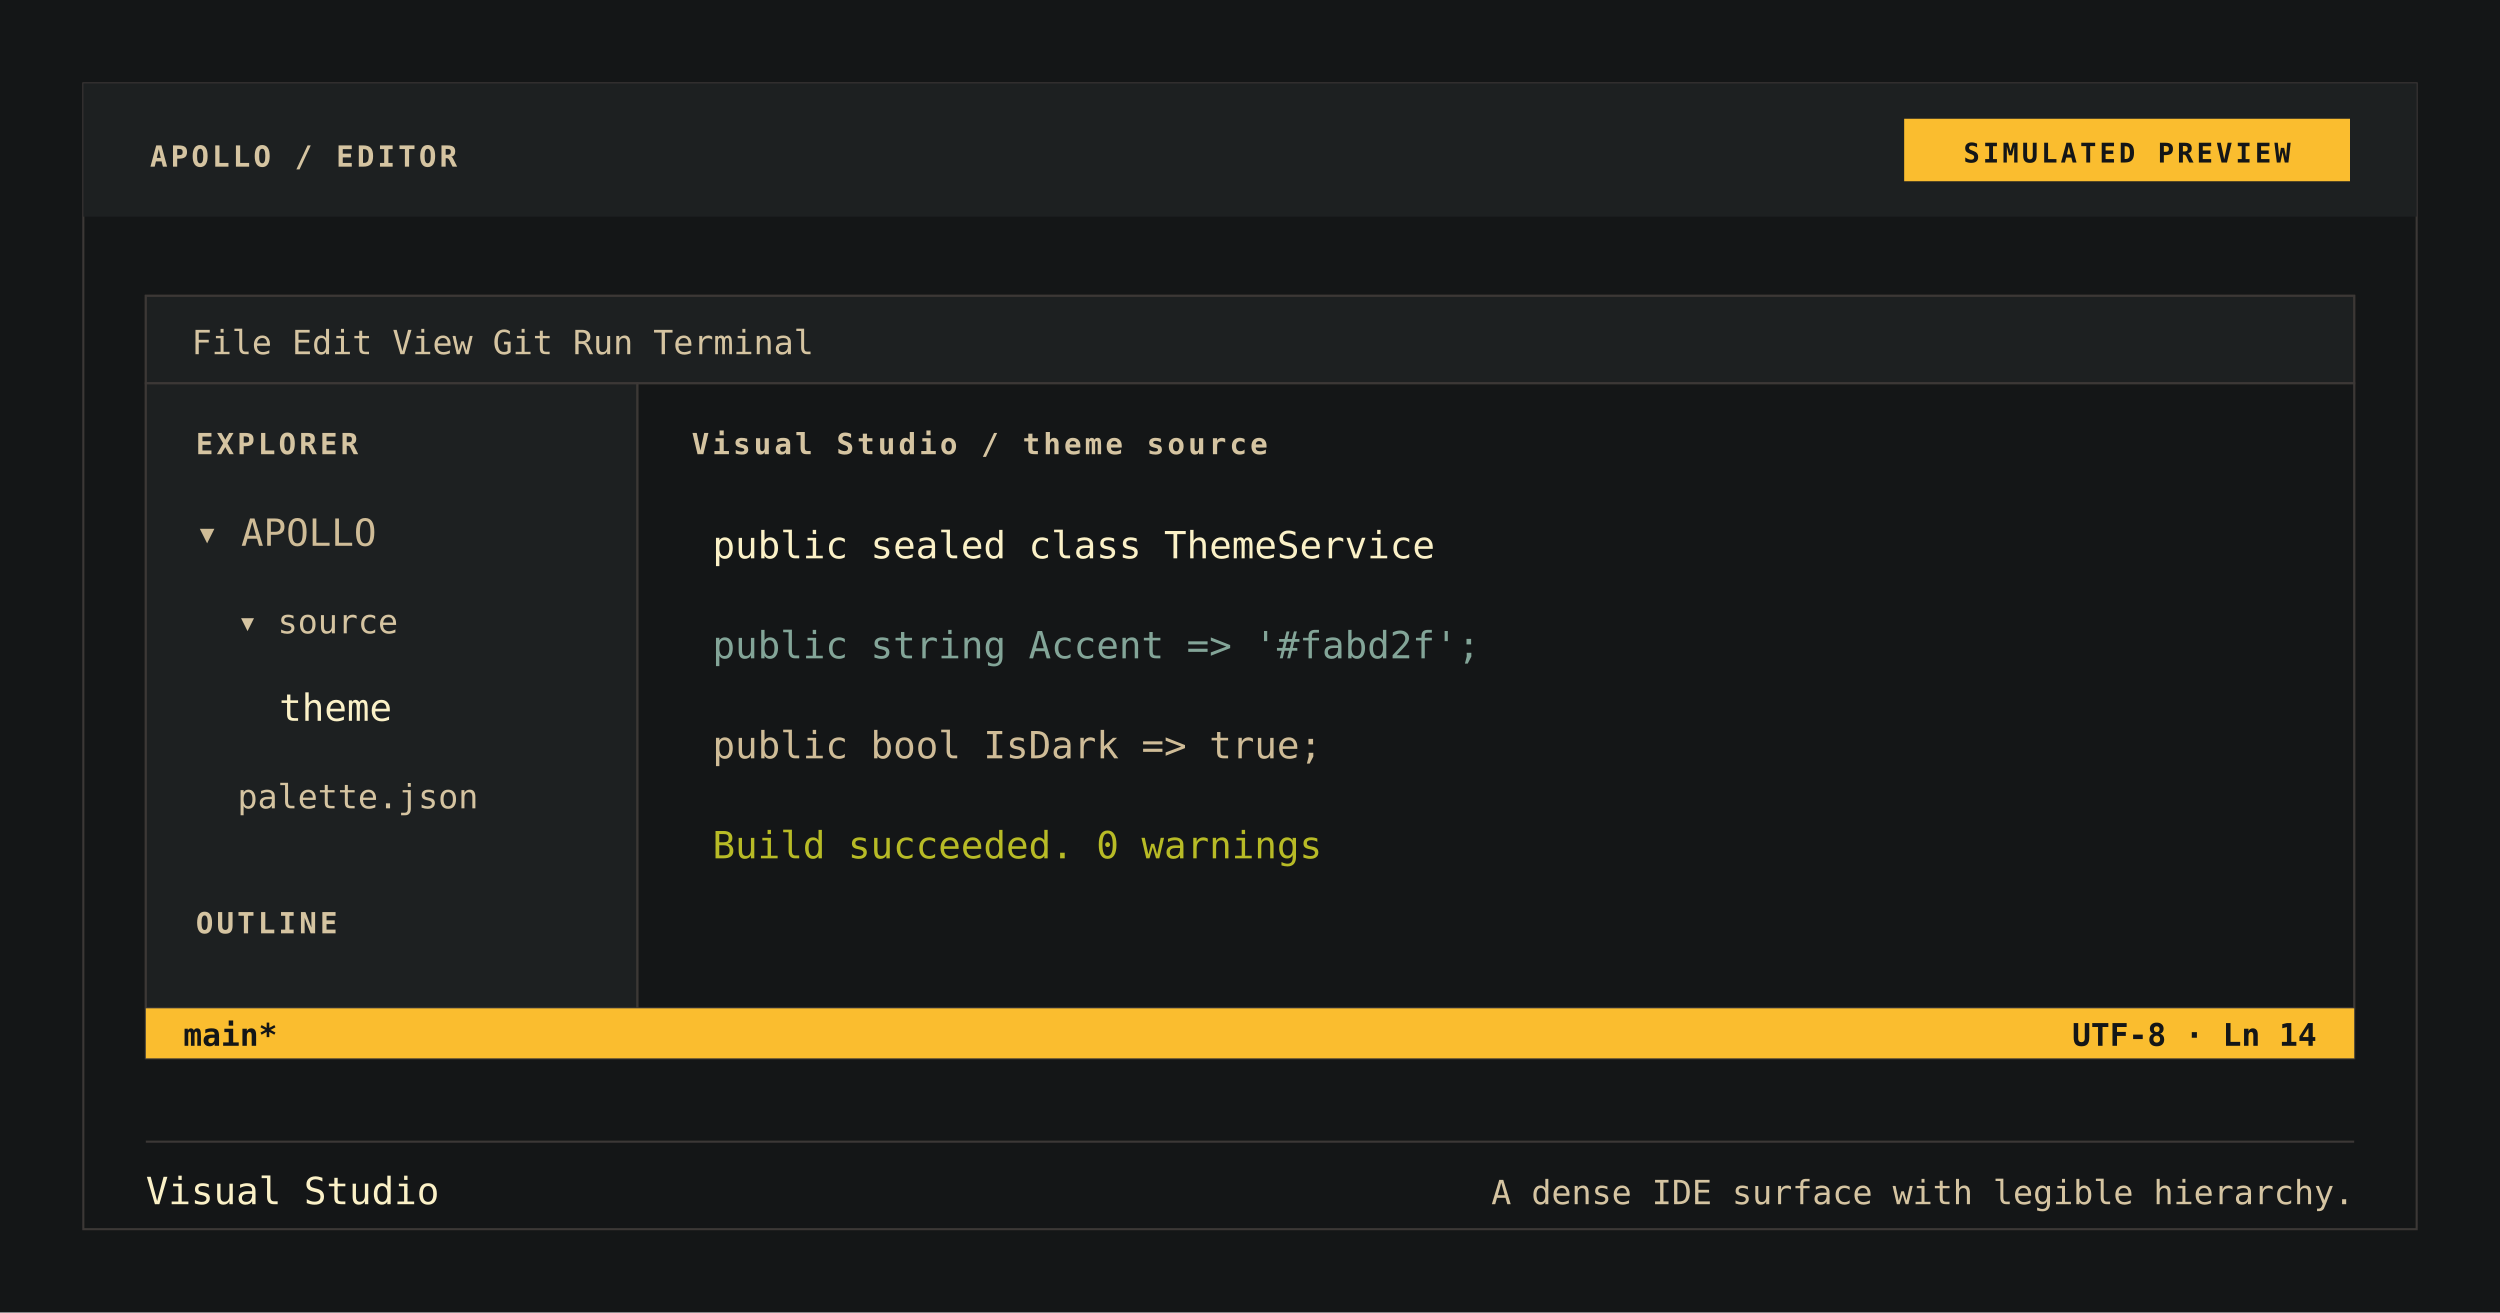
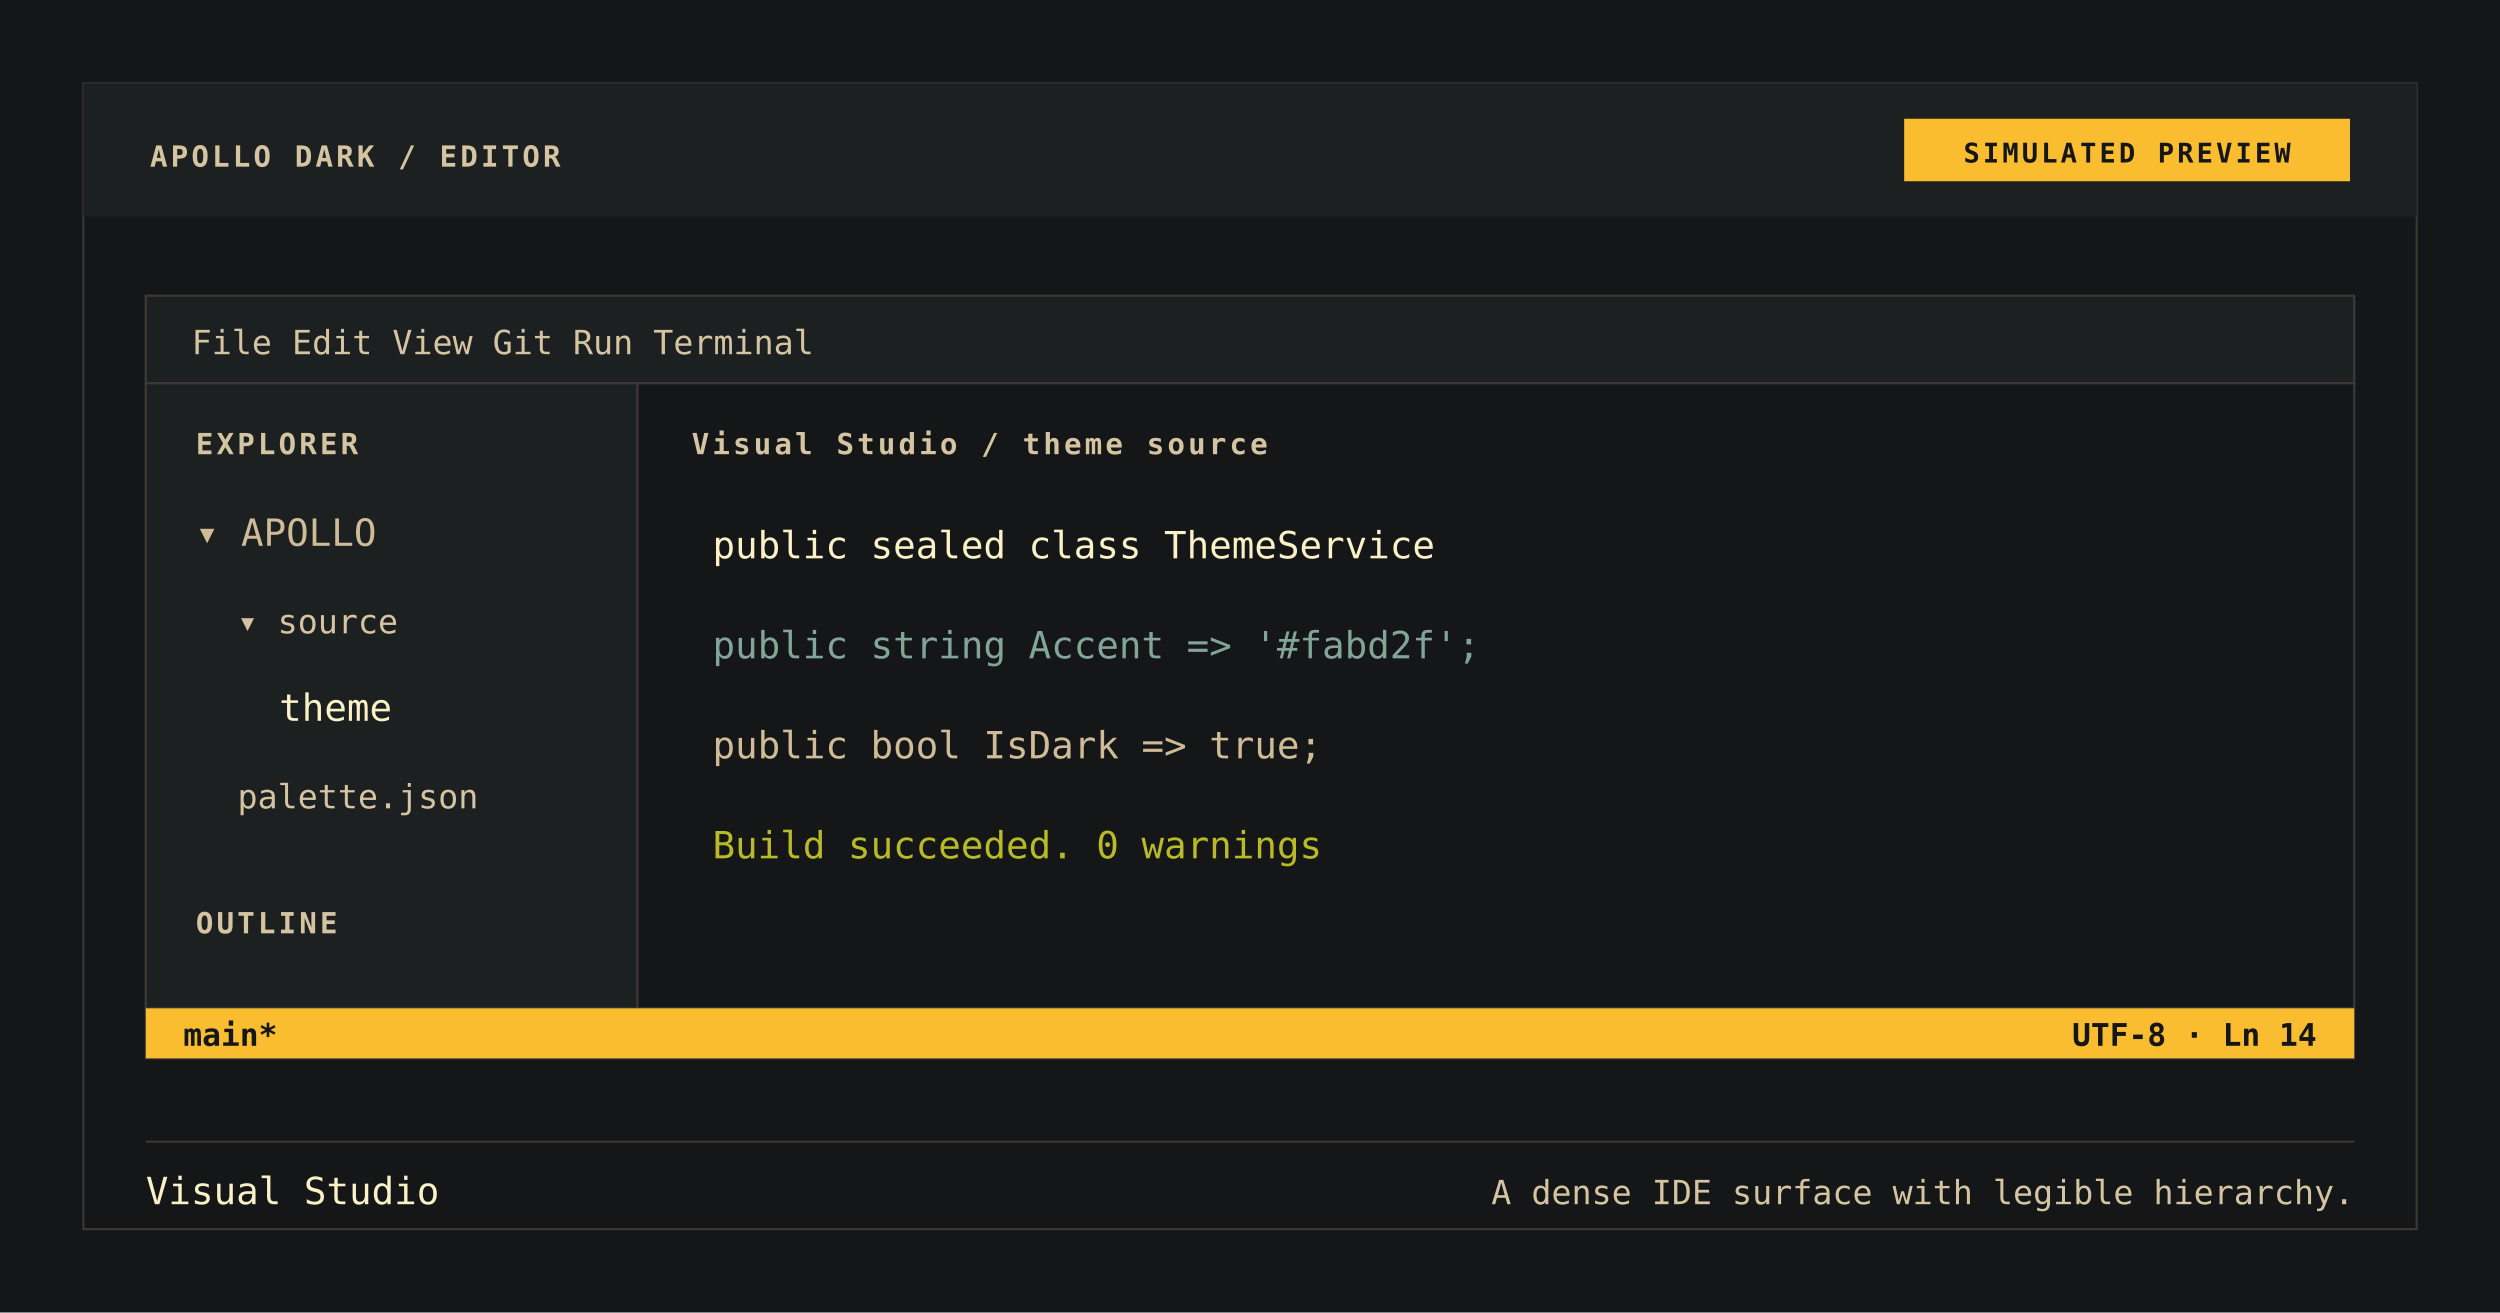
<svg xmlns="http://www.w3.org/2000/svg" width="1200" height="630" viewBox="0 0 1200 630" role="img" aria-labelledby="title desc">
  <style>.canvas{fill:#141617}.frame,.panel{fill:#141617;stroke:#3c3836;stroke-width:1}.raised,.toolbar{fill:#1d2021;stroke:#3c3836;stroke-width:1}.body,.bright,.dim,.label,.accent,.success,.info,.line-number,.canvas-text,.stamp,.title-small{font-family:ui-monospace,SFMono-Regular,Menlo,Consolas,monospace}.body{fill:#cfbc97;font-size:18px}.bright{fill:#fbf1c7;font-size:18px}.dim{fill:#d5c4a1;font-size:16px}.label{fill:#d5c4a1;font-size:14px;font-weight:700;letter-spacing:1.5px}.stamp{fill:#141617;font-size:13px;font-weight:700;letter-spacing:1.5px}.accent{fill:#fabd2f;font-size:18px}.success{fill:#b8bb26;font-size:18px}.info{fill:#83a598;font-size:18px}.line-number{fill:#928374;font-size:15px}.canvas-text{fill:#141617;font-size:15px;font-weight:700}.title-small{fill:#fbf1c7;font-size:24px;font-weight:700}.rule{stroke:#3c3836;stroke-width:1}.signal{stroke:#928374;stroke-width:2}.node{fill:#928374}.live,.focus{fill:#fabd2f}.info-box{fill:#83a598}.success-box{fill:#b8bb26}.status{fill:#fabd2f}.selected{fill:#3c3836;stroke:#928374;stroke-width:1}.swatch-canvas{fill:#141617;stroke:#3c3836}.swatch-surface{fill:#1d2021;stroke:#3c3836}</style>
  <rect width="1200" height="630" class="canvas" />
  <rect x="40" y="40" width="1120" height="550" class="frame" />
  <rect x="40" y="40" width="1120" height="64" fill="#1d2021" />
  <rect x="914" y="57" width="214" height="30" fill="#fabd2f" />
-   <text x="72" y="80" class="label" text-anchor="start">APOLLO / EDITOR</text>
+   <text x="72" y="80" class="label" text-anchor="start">APOLLO DARK / EDITOR</text>
  <text x="1021" y="78" class="stamp" text-anchor="middle">SIMULATED PREVIEW</text>
  <g class="layout layout-ide-inspector">
    <rect x="70" y="142" width="1060" height="366" class="panel" />
    <rect x="70" y="142" width="1060" height="42" class="raised" />
    <text x="92" y="170" class="dim" text-anchor="start">File  Edit  View  Git  Run  Terminal</text>
    <rect x="70" y="184" width="236" height="300" class="raised" />
    <text x="94" y="218" class="label" text-anchor="start">EXPLORER</text>
    <text x="94" y="262" class="body" text-anchor="start">▾ APOLLO</text>
    <text x="114" y="304" class="dim" text-anchor="start">▾ source</text>
    <text x="134" y="346" class="bright" text-anchor="start">theme</text>
    <text x="114" y="388" class="dim" text-anchor="start">palette.json</text>
    <text x="94" y="448" class="label" text-anchor="start">OUTLINE</text>
    <rect x="306" y="184" width="824" height="300" class="panel" />
    <text x="332" y="218" class="label" text-anchor="start">Visual Studio / theme source</text>
    <text x="342" y="268" class="bright" text-anchor="start">public sealed class ThemeService</text>
    <text x="342" y="316" class="info" text-anchor="start">public string Accent =&gt; '#fabd2f';</text>
    <text x="342" y="364" class="body" text-anchor="start">public bool IsDark =&gt; true;</text>
    <text x="342" y="412" class="success" text-anchor="start">Build succeeded. 0 warnings</text>
    <rect x="70" y="484" width="1060" height="24" class="status" />
    <text x="88" y="502" class="canvas-text" text-anchor="start">main*</text>
    <text x="1112" y="502" class="canvas-text" text-anchor="end">UTF-8 · Ln 14</text>
  </g>
  <line x1="70" y1="548" x2="1130" y2="548" class="rule" />
  <text x="70" y="578" class="bright" text-anchor="start">Visual Studio</text>
  <text x="1130" y="578" class="dim" text-anchor="end">A dense IDE surface with legible hierarchy.</text>
</svg>
